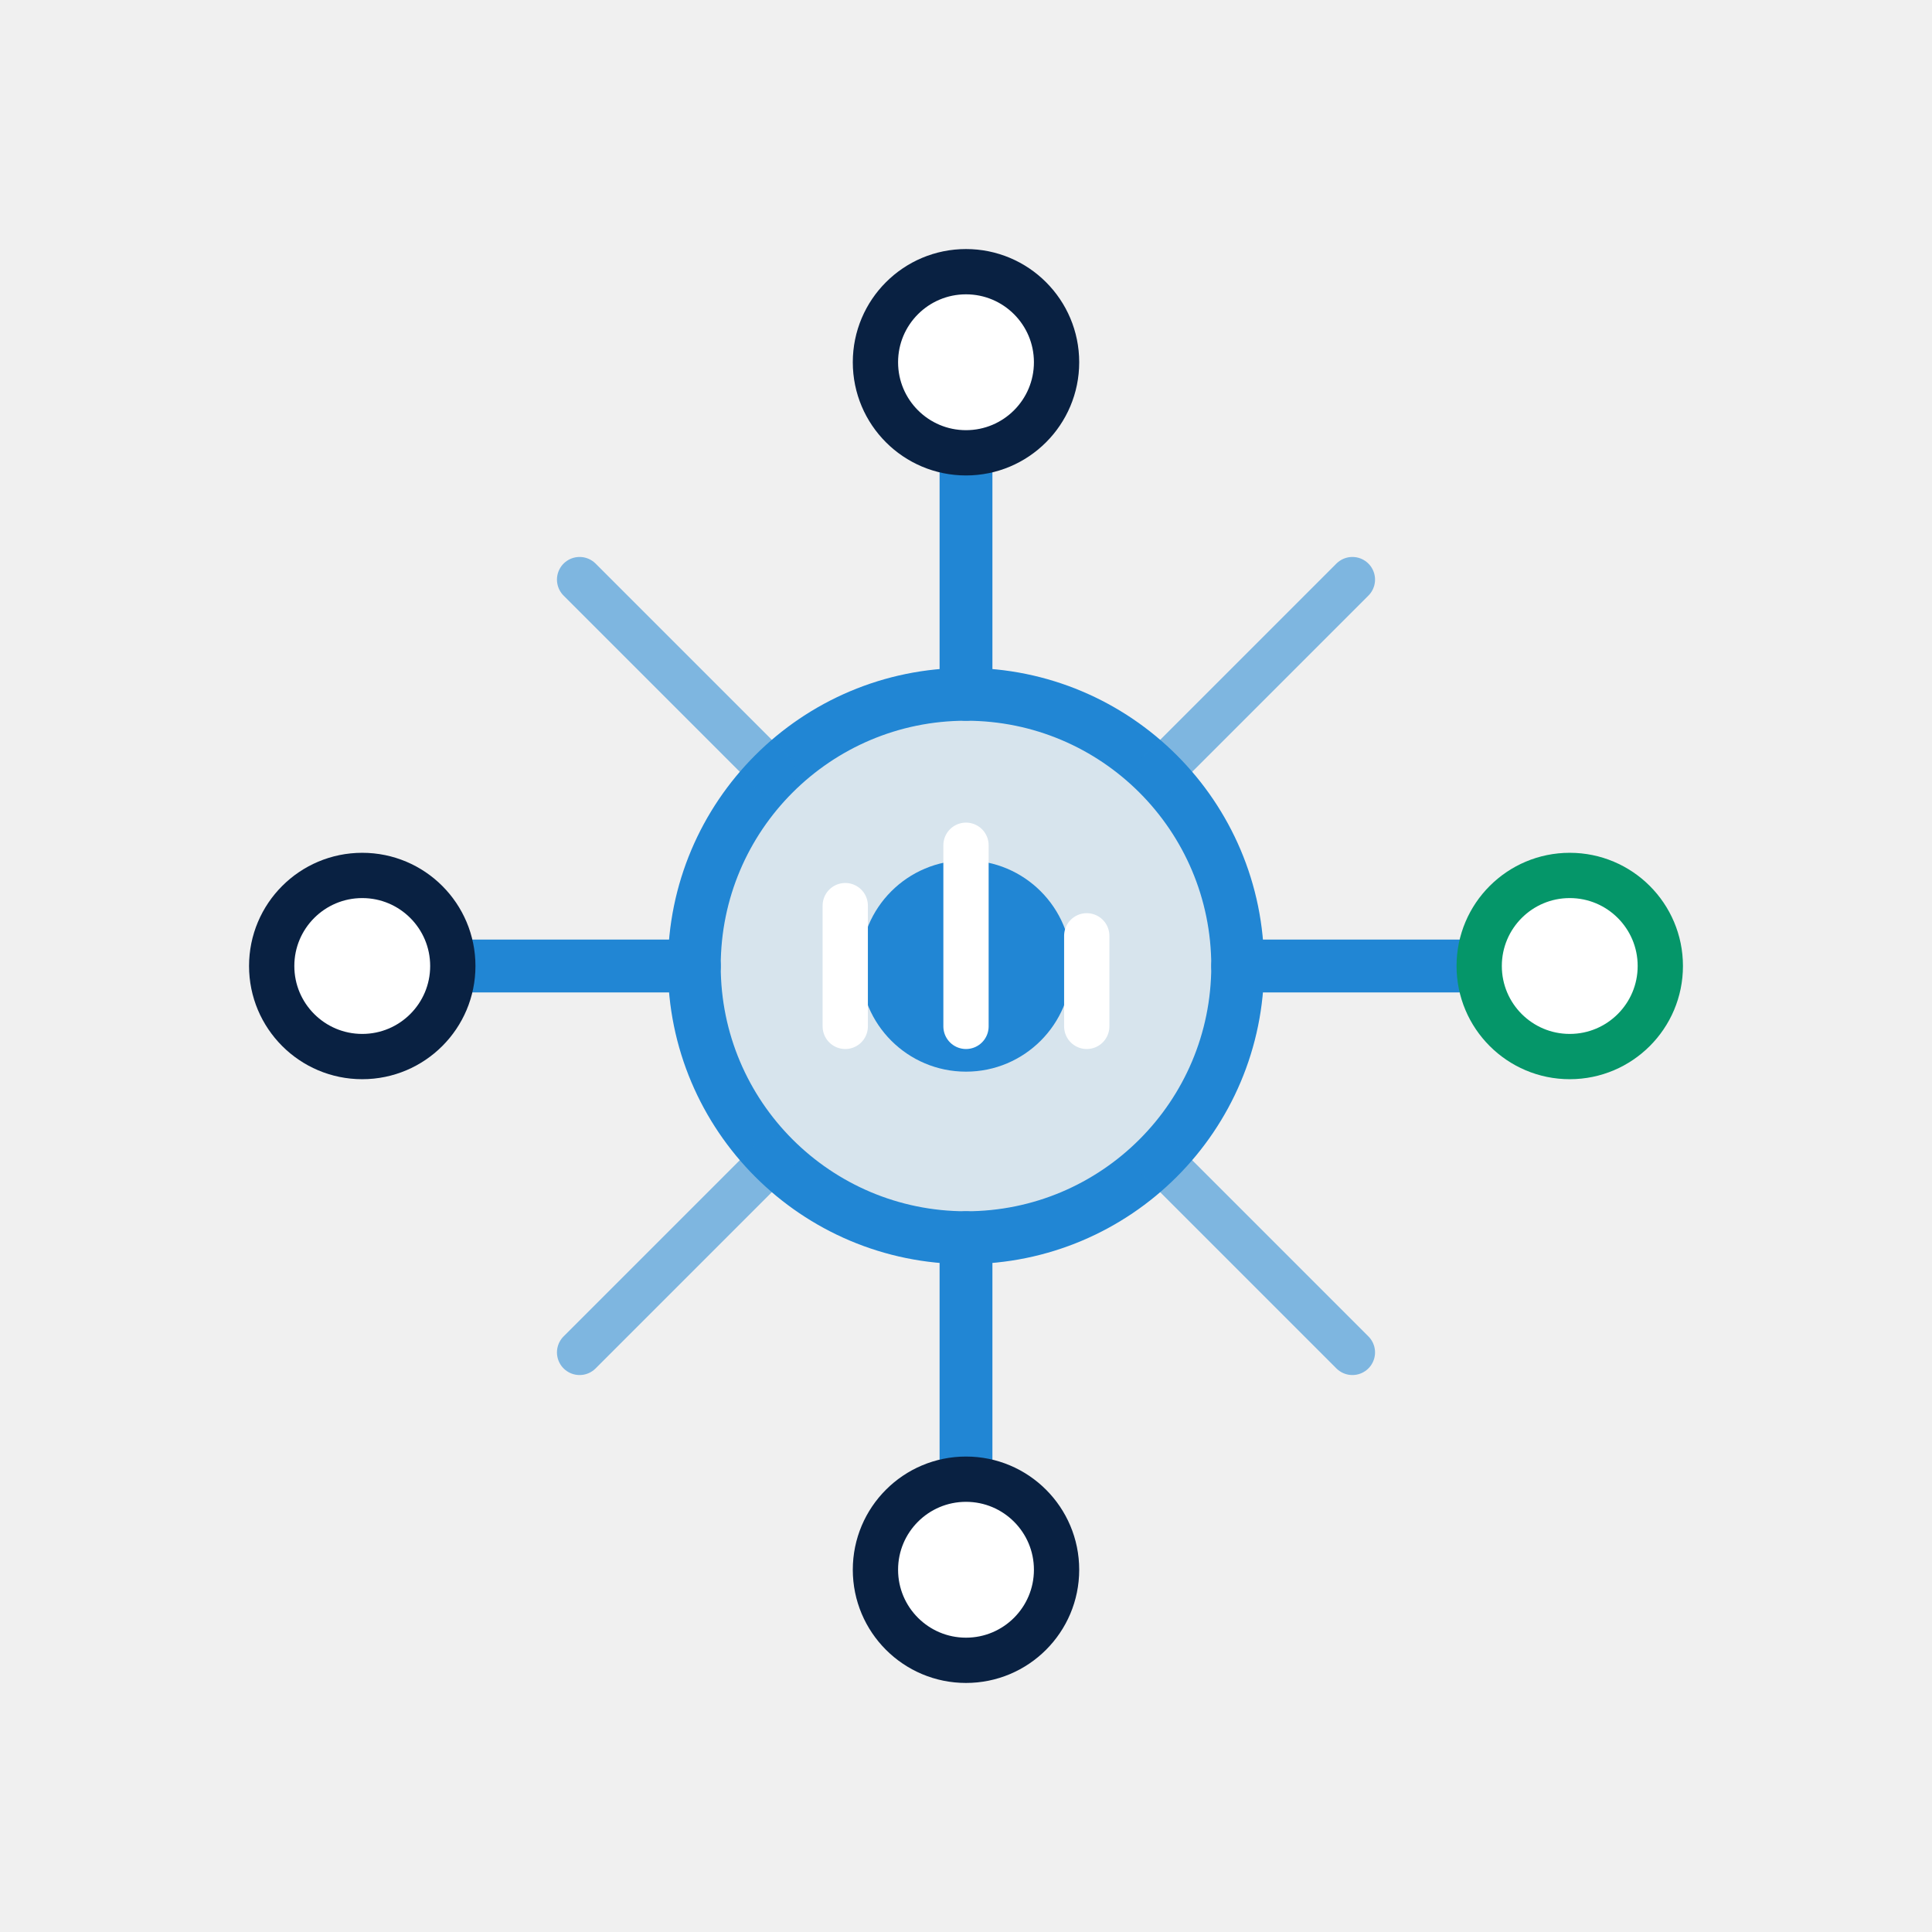
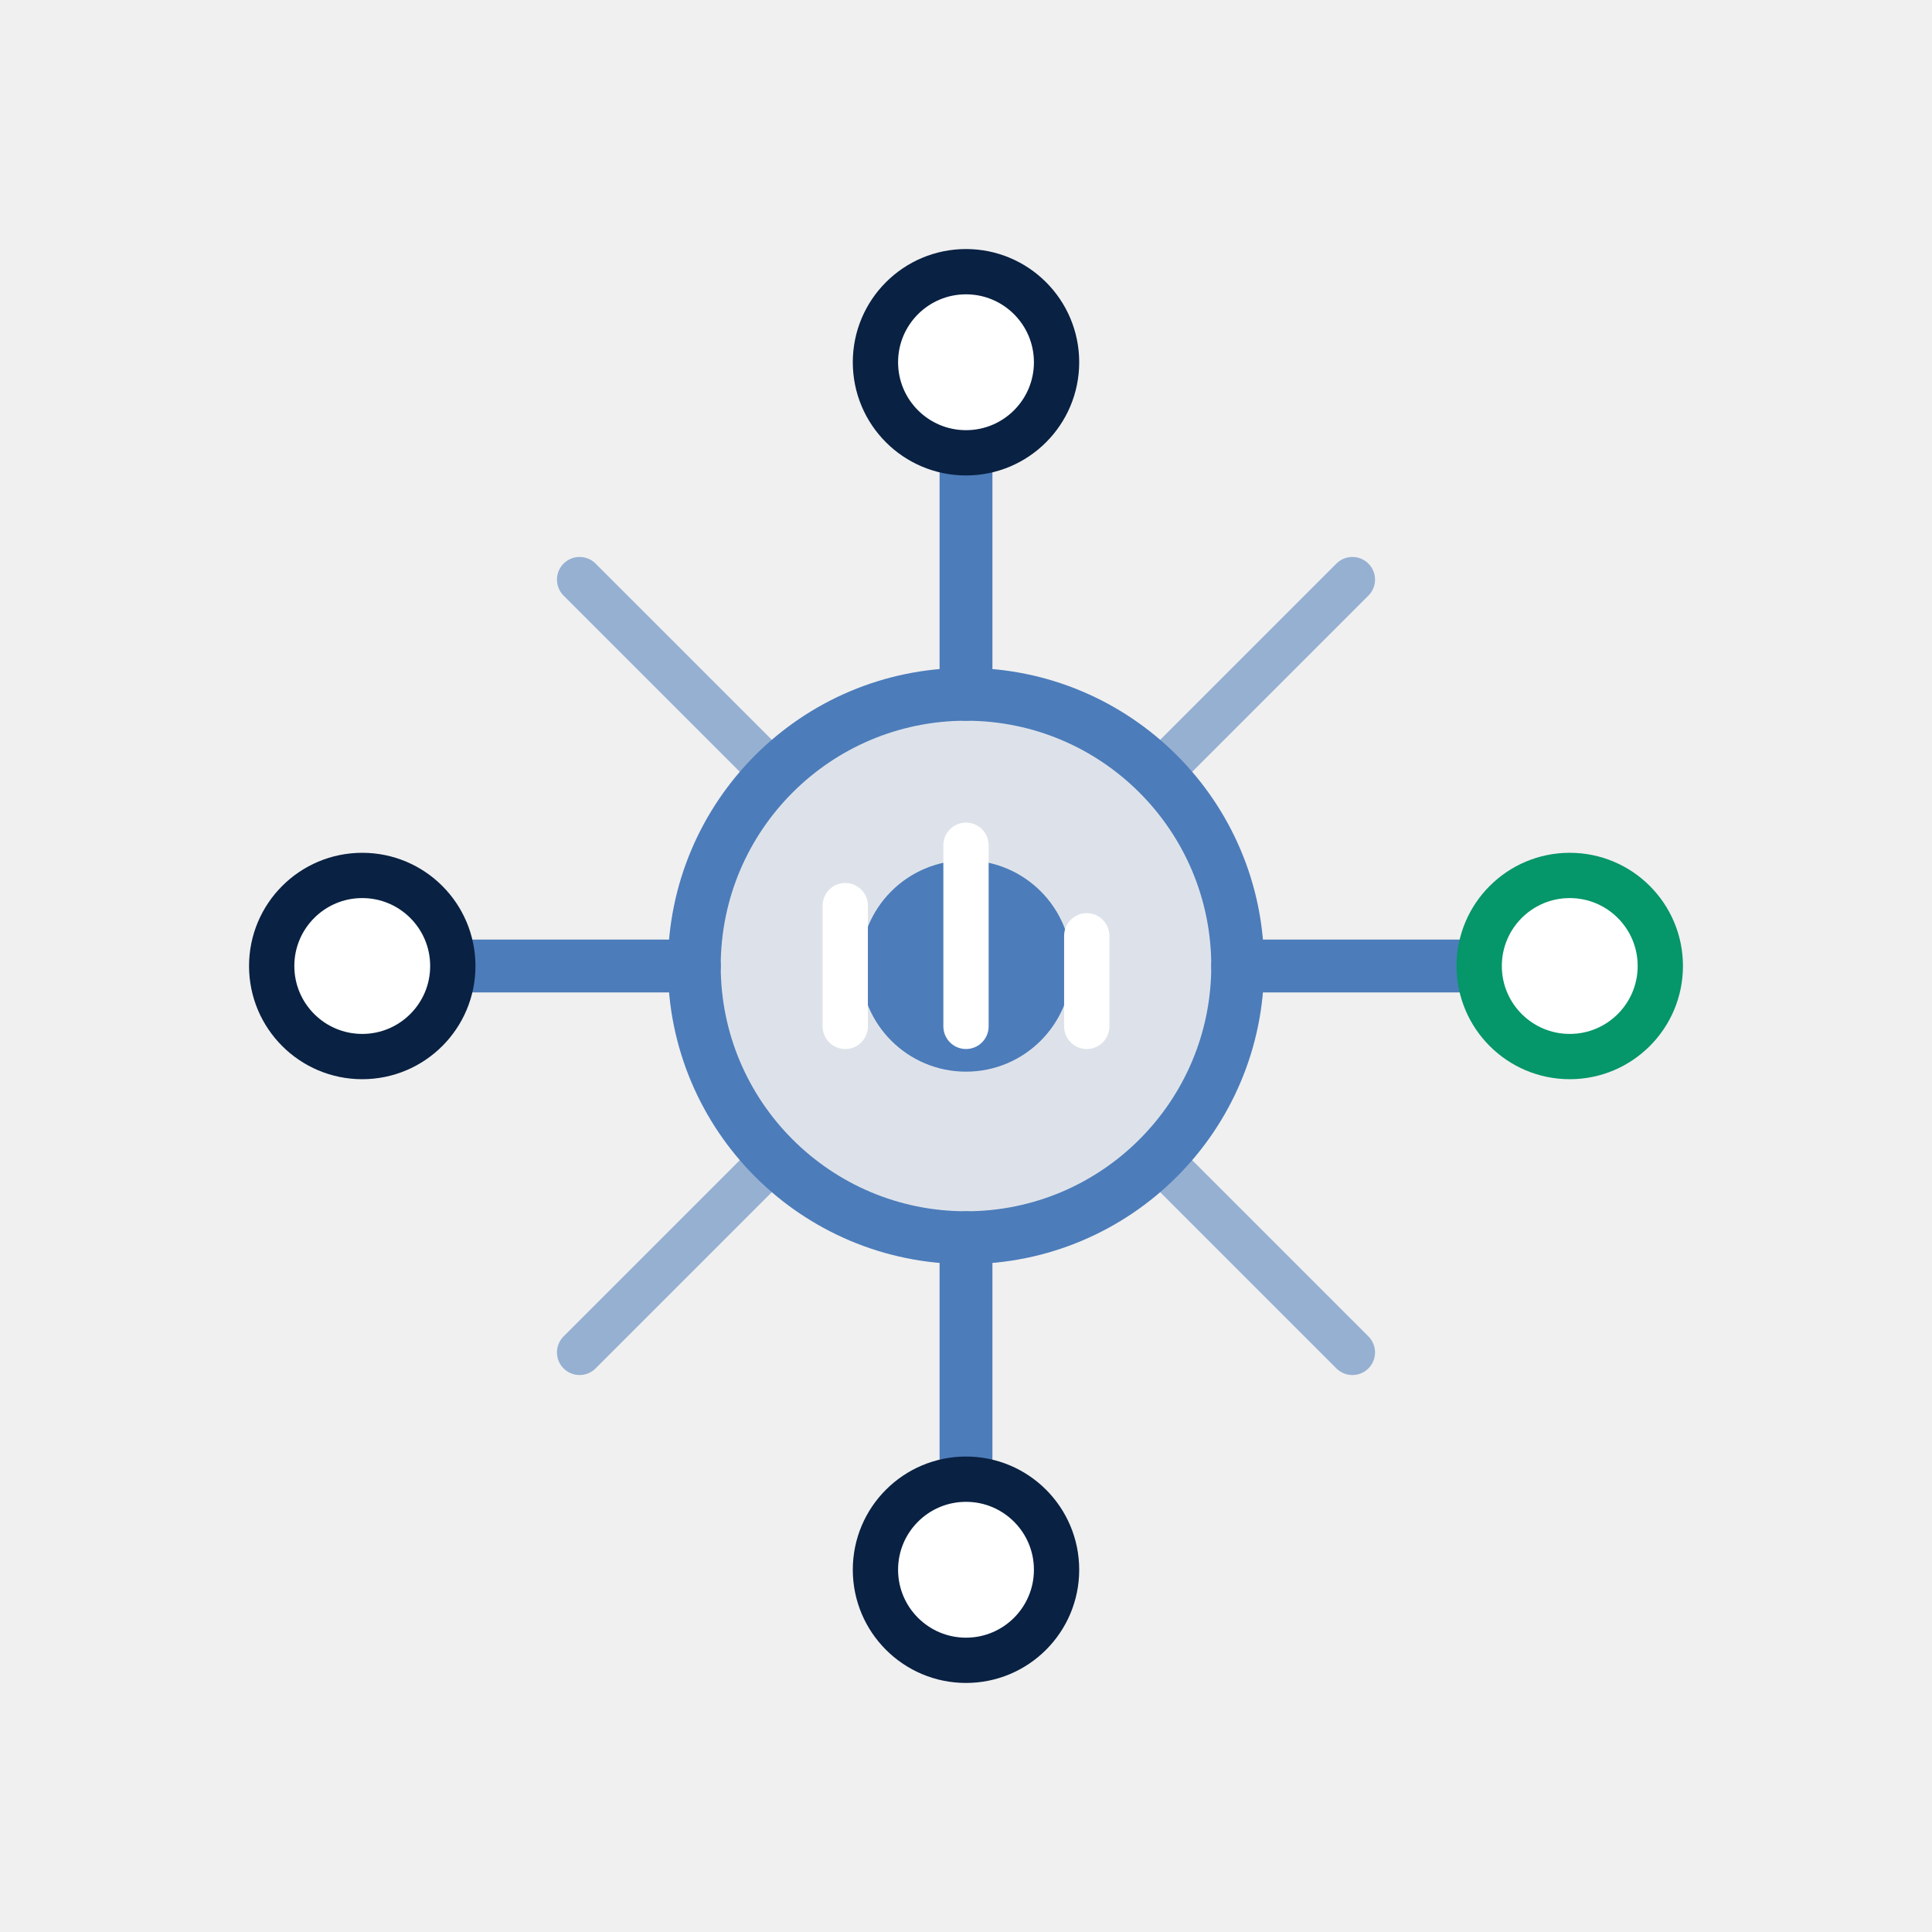
<svg xmlns="http://www.w3.org/2000/svg" viewBox="0 0 64 64" fill="none">
-   <circle cx="32" cy="32" r="9" fill="#2186D4" fill-opacity="0.12" stroke="#2186D4" stroke-width="1.75" />
-   <circle cx="32" cy="32" r="3.5" fill="#2186D4" />
-   <path d="M32 23V14M32 50v-9M23 32H14M50 32h-9" stroke="#2186D4" stroke-width="1.75" stroke-linecap="round" />
-   <path d="M25.6 25.6l-6.4-6.4M44.8 44.8l-6.4-6.4M25.6 38.4l-6.4 6.4M44.8 19.2l-6.4 6.4" stroke="#2186D4" stroke-width="1.5" stroke-linecap="round" opacity="0.55" />
+   <circle cx="32" cy="32" r="9" fill="#4C7CBA" fill-opacity="0.12" stroke="#4C7CBA" stroke-width="1.75" />
+   <circle cx="32" cy="32" r="3.5" fill="#4C7CBA" />
+   <path d="M32 23V14M32 50v-9M23 32H14M50 32h-9" stroke="#4C7CBA" stroke-width="1.75" stroke-linecap="round" />
+   <path d="M25.6 25.6l-6.4-6.4M44.8 44.8l-6.4-6.4M25.6 38.4l-6.4 6.4M44.8 19.2l-6.4 6.4" stroke="#4C7CBA" stroke-width="1.5" stroke-linecap="round" opacity="0.55" />
  <circle cx="32" cy="12" r="3" fill="#fff" stroke="#092142" stroke-width="1.5" />
  <circle cx="32" cy="52" r="3" fill="#fff" stroke="#092142" stroke-width="1.5" />
  <circle cx="12" cy="32" r="3" fill="#fff" stroke="#092142" stroke-width="1.5" />
  <circle cx="52" cy="32" r="3" fill="#fff" stroke="#059669" stroke-width="1.5" />
  <path d="M28 30v4M32 28v6M36 31v3" stroke="#fff" stroke-width="1.5" stroke-linecap="round" />
</svg>
